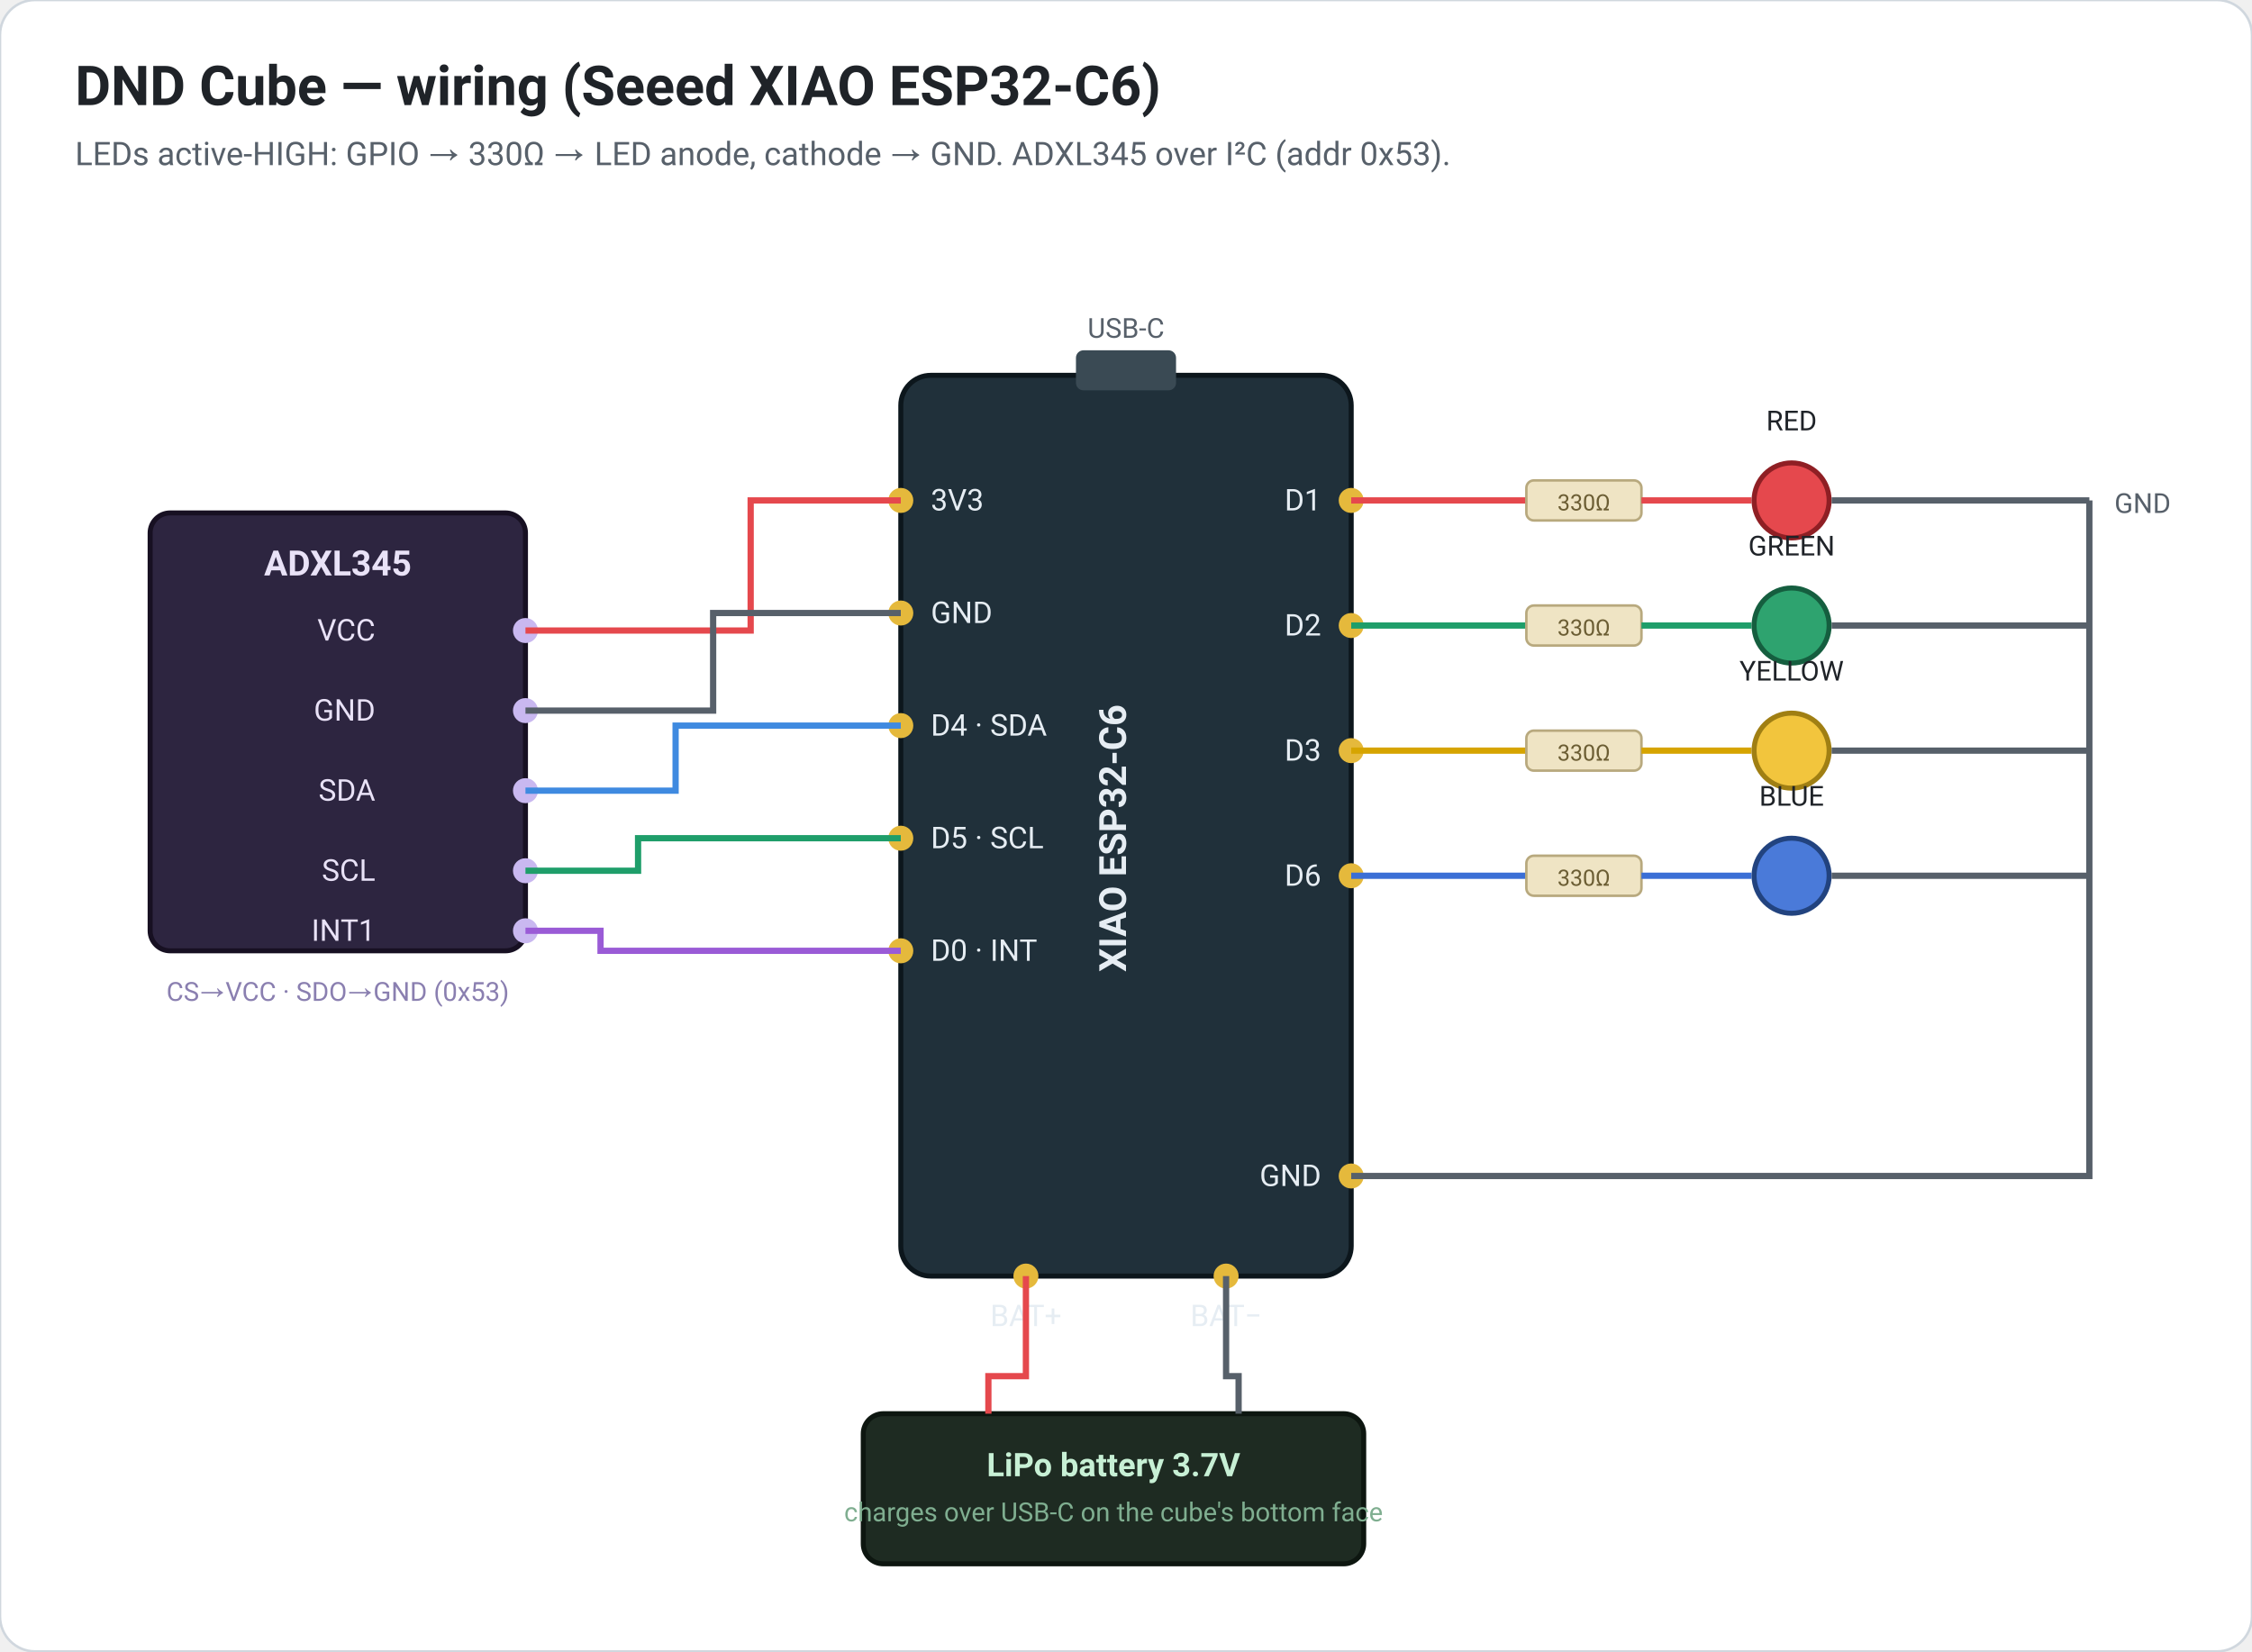
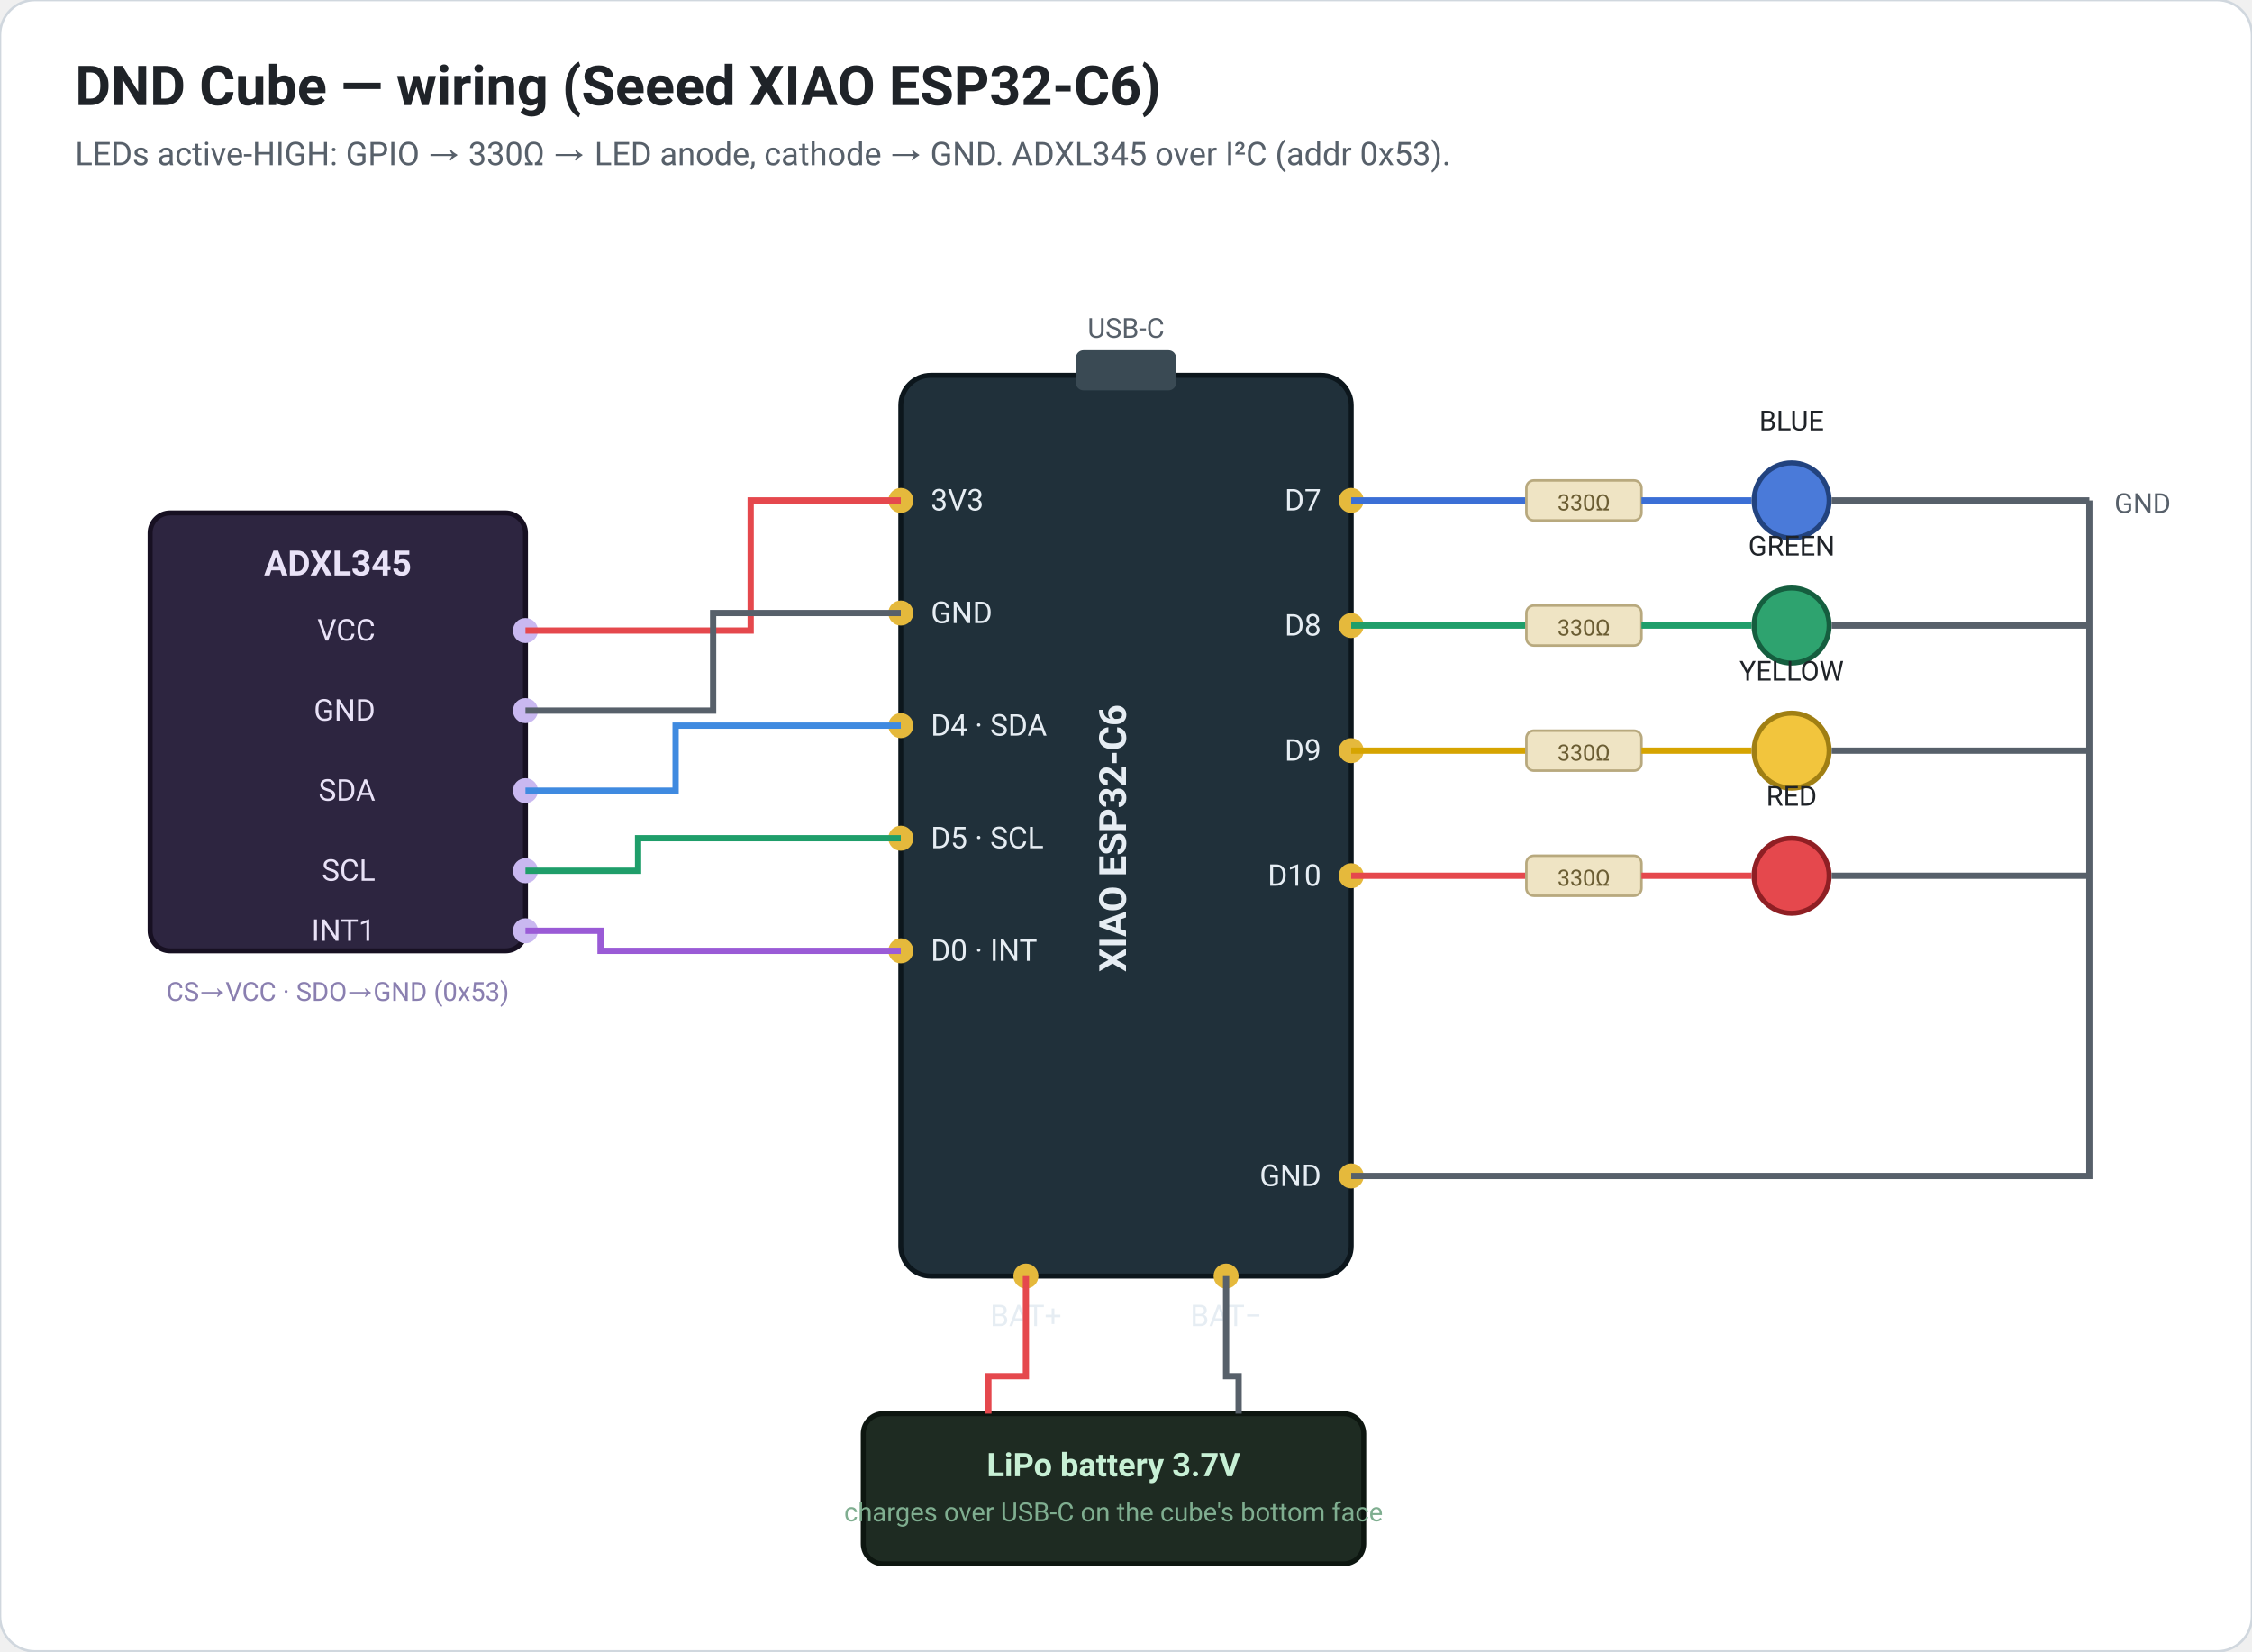
<svg xmlns="http://www.w3.org/2000/svg" width="900" height="660" viewBox="0 0 900 660" font-family="-apple-system, Segoe UI, Roboto, Helvetica, Arial, sans-serif">
  <rect x="0" y="0" width="900" height="660" rx="14" fill="#ffffff" stroke="#d0d7de" />
  <text x="30" y="42" font-size="22" font-weight="700" fill="#1f2328">DND Cube — wiring (Seeed XIAO ESP32-C6)</text>
  <text x="30" y="66" font-size="13" fill="#57606a">LEDs active-HIGH: GPIO → 330Ω → LED anode, cathode → GND. ADXL345 over I²C (addr 0x53).</text>
  <rect x="360" y="150" width="180" height="360" rx="12" fill="#20303a" stroke="#0c161c" stroke-width="2" />
  <rect x="430" y="140" width="40" height="16" rx="3" fill="#3a4a54" />
  <text x="450" y="135" font-size="11" fill="#57606a" text-anchor="middle">USB-C</text>
  <text x="450" y="335" font-size="15" font-weight="700" fill="#e6edf3" text-anchor="middle" transform="rotate(-90 450 335)">XIAO ESP32-C6</text>
  <g font-size="12" fill="#e6edf3" text-anchor="start">
    <circle cx="360" cy="200" r="5" fill="#e5b93c" />
    <text x="372" y="204">3V3</text>
    <circle cx="360" cy="245" r="5" fill="#e5b93c" />
    <text x="372" y="249">GND</text>
    <circle cx="360" cy="290" r="5" fill="#e5b93c" />
    <text x="372" y="294">D4 · SDA</text>
    <circle cx="360" cy="335" r="5" fill="#e5b93c" />
    <text x="372" y="339">D5 · SCL</text>
    <circle cx="360" cy="380" r="5" fill="#e5b93c" />
    <text x="372" y="384">D0 · INT</text>
  </g>
  <g font-size="12" fill="#e6edf3" text-anchor="end">
    <circle cx="540" cy="200" r="5" fill="#e5b93c" />
-     <text x="528" y="204">D1</text>
+     <text x="528" y="204">D7</text>
    <circle cx="540" cy="250" r="5" fill="#e5b93c" />
-     <text x="528" y="254">D2</text>
+     <text x="528" y="254">D8</text>
    <circle cx="540" cy="300" r="5" fill="#e5b93c" />
-     <text x="528" y="304">D3</text>
+     <text x="528" y="304">D9</text>
    <circle cx="540" cy="350" r="5" fill="#e5b93c" />
-     <text x="528" y="354">D6</text>
+     <text x="528" y="354">D10</text>
    <circle cx="540" cy="470" r="5" fill="#e5b93c" />
    <text x="528" y="474">GND</text>
  </g>
  <g font-size="12" fill="#e6edf3" text-anchor="middle">
    <circle cx="410" cy="510" r="5" fill="#e5b93c" />
    <text x="410" y="530">BAT+</text>
    <circle cx="490" cy="510" r="5" fill="#e5b93c" />
    <text x="490" y="530">BAT−</text>
  </g>
  <rect x="60" y="205" width="150" height="175" rx="8" fill="#2d2540" stroke="#171022" stroke-width="2" />
  <text x="135" y="230" font-size="14" font-weight="700" fill="#e9e2f7" text-anchor="middle">ADXL345</text>
  <g font-size="12" fill="#e9e2f7" text-anchor="start">
    <circle cx="210" cy="252" r="5" fill="#c9b8f0" />
    <text x="150" y="256" text-anchor="end">VCC</text>
    <circle cx="210" cy="284" r="5" fill="#c9b8f0" />
    <text x="150" y="288" text-anchor="end">GND</text>
    <circle cx="210" cy="316" r="5" fill="#c9b8f0" />
    <text x="150" y="320" text-anchor="end">SDA</text>
    <circle cx="210" cy="348" r="5" fill="#c9b8f0" />
    <text x="150" y="352" text-anchor="end">SCL</text>
    <circle cx="210" cy="372" r="5" fill="#c9b8f0" />
    <text x="150" y="376" text-anchor="end">INT1</text>
  </g>
  <text x="135" y="400" font-size="10.5" fill="#8a7fb0" text-anchor="middle">CS→VCC · SDO→GND (0x53)</text>
  <path d="M210 252 H300 V200 H360" fill="none" stroke="#e5484d" stroke-width="2.5" />
  <path d="M210 284 H285 V245 H360" fill="none" stroke="#57606a" stroke-width="2.5" />
  <path d="M210 316 H270 V290 H360" fill="none" stroke="#3f8ae0" stroke-width="2.5" />
  <path d="M210 348 H255 V335 H360" fill="none" stroke="#1f9e6a" stroke-width="2.5" />
  <path d="M210 372 H240 V380 H360" fill="none" stroke="#9a5bd6" stroke-width="2.5" />
  <path d="M540 470 H835 V200" fill="none" stroke="#57606a" stroke-width="2.5" />
  <text x="845" y="205" font-size="11" fill="#57606a">GND</text>
-   <path d="M540 200 H610" fill="none" stroke="#e5484d" stroke-width="2.5" />
+   <path d="M540 200 H610" fill="none" stroke="#3b6fd6" stroke-width="2.5" />
  <rect x="610" y="192" width="46" height="16" rx="3" fill="#efe4c4" stroke="#b8a97e" />
  <text x="633" y="204" font-size="9" fill="#6b5d33" text-anchor="middle">330Ω</text>
-   <path d="M656 200 H700" fill="none" stroke="#e5484d" stroke-width="2.5" />
-   <circle cx="716" cy="200" r="15" fill="#e5484d" stroke="#8f1f24" stroke-width="2" />
+   <path d="M656 200 H700" fill="none" stroke="#3b6fd6" stroke-width="2.5" />
+   <circle cx="716" cy="200" r="15" fill="#4a7ad9" stroke="#22437f" stroke-width="2" />
  <path d="M732 200 H835" fill="none" stroke="#57606a" stroke-width="2.5" />
-   <text x="716" y="172" font-size="11" fill="#1f2328" text-anchor="middle">RED</text>
+   <text x="716" y="172" font-size="11" fill="#1f2328" text-anchor="middle">BLUE</text>
  <path d="M540 250 H610" fill="none" stroke="#1f9e6a" stroke-width="2.5" />
  <rect x="610" y="242" width="46" height="16" rx="3" fill="#efe4c4" stroke="#b8a97e" />
  <text x="633" y="254" font-size="9" fill="#6b5d33" text-anchor="middle">330Ω</text>
  <path d="M656 250 H700" fill="none" stroke="#1f9e6a" stroke-width="2.5" />
  <circle cx="716" cy="250" r="15" fill="#2ea36f" stroke="#155e3f" stroke-width="2" />
  <path d="M732 250 H835" fill="none" stroke="#57606a" stroke-width="2.5" />
  <text x="716" y="222" font-size="11" fill="#1f2328" text-anchor="middle">GREEN</text>
  <path d="M540 300 H610" fill="none" stroke="#d6a400" stroke-width="2.5" />
  <rect x="610" y="292" width="46" height="16" rx="3" fill="#efe4c4" stroke="#b8a97e" />
  <text x="633" y="304" font-size="9" fill="#6b5d33" text-anchor="middle">330Ω</text>
  <path d="M656 300 H700" fill="none" stroke="#d6a400" stroke-width="2.5" />
  <circle cx="716" cy="300" r="15" fill="#f2c53d" stroke="#a07f13" stroke-width="2" />
  <path d="M732 300 H835" fill="none" stroke="#57606a" stroke-width="2.5" />
  <text x="716" y="272" font-size="11" fill="#1f2328" text-anchor="middle">YELLOW</text>
-   <path d="M540 350 H610" fill="none" stroke="#3b6fd6" stroke-width="2.5" />
+   <path d="M540 350 H610" fill="none" stroke="#e5484d" stroke-width="2.5" />
  <rect x="610" y="342" width="46" height="16" rx="3" fill="#efe4c4" stroke="#b8a97e" />
  <text x="633" y="354" font-size="9" fill="#6b5d33" text-anchor="middle">330Ω</text>
-   <path d="M656 350 H700" fill="none" stroke="#3b6fd6" stroke-width="2.5" />
-   <circle cx="716" cy="350" r="15" fill="#4a7ad9" stroke="#22437f" stroke-width="2" />
+   <path d="M656 350 H700" fill="none" stroke="#e5484d" stroke-width="2.5" />
+   <circle cx="716" cy="350" r="15" fill="#e5484d" stroke="#8f1f24" stroke-width="2" />
  <path d="M732 350 H835" fill="none" stroke="#57606a" stroke-width="2.5" />
-   <text x="716" y="322" font-size="11" fill="#1f2328" text-anchor="middle">BLUE</text>
+   <text x="716" y="322" font-size="11" fill="#1f2328" text-anchor="middle">RED</text>
  <rect x="345" y="565" width="200" height="60" rx="8" fill="#1e2b22" stroke="#0d1610" stroke-width="2" />
  <text x="445" y="590" font-size="13" font-weight="700" fill="#c7f0d5" text-anchor="middle">LiPo battery 3.7V</text>
  <text x="445" y="608" font-size="10.5" fill="#7fae90" text-anchor="middle">charges over USB-C on the cube's bottom face</text>
  <path d="M410 510 V550 H395 V565" fill="none" stroke="#e5484d" stroke-width="2.5" />
  <path d="M490 510 V550 H495 V565" fill="none" stroke="#57606a" stroke-width="2.5" />
</svg>
